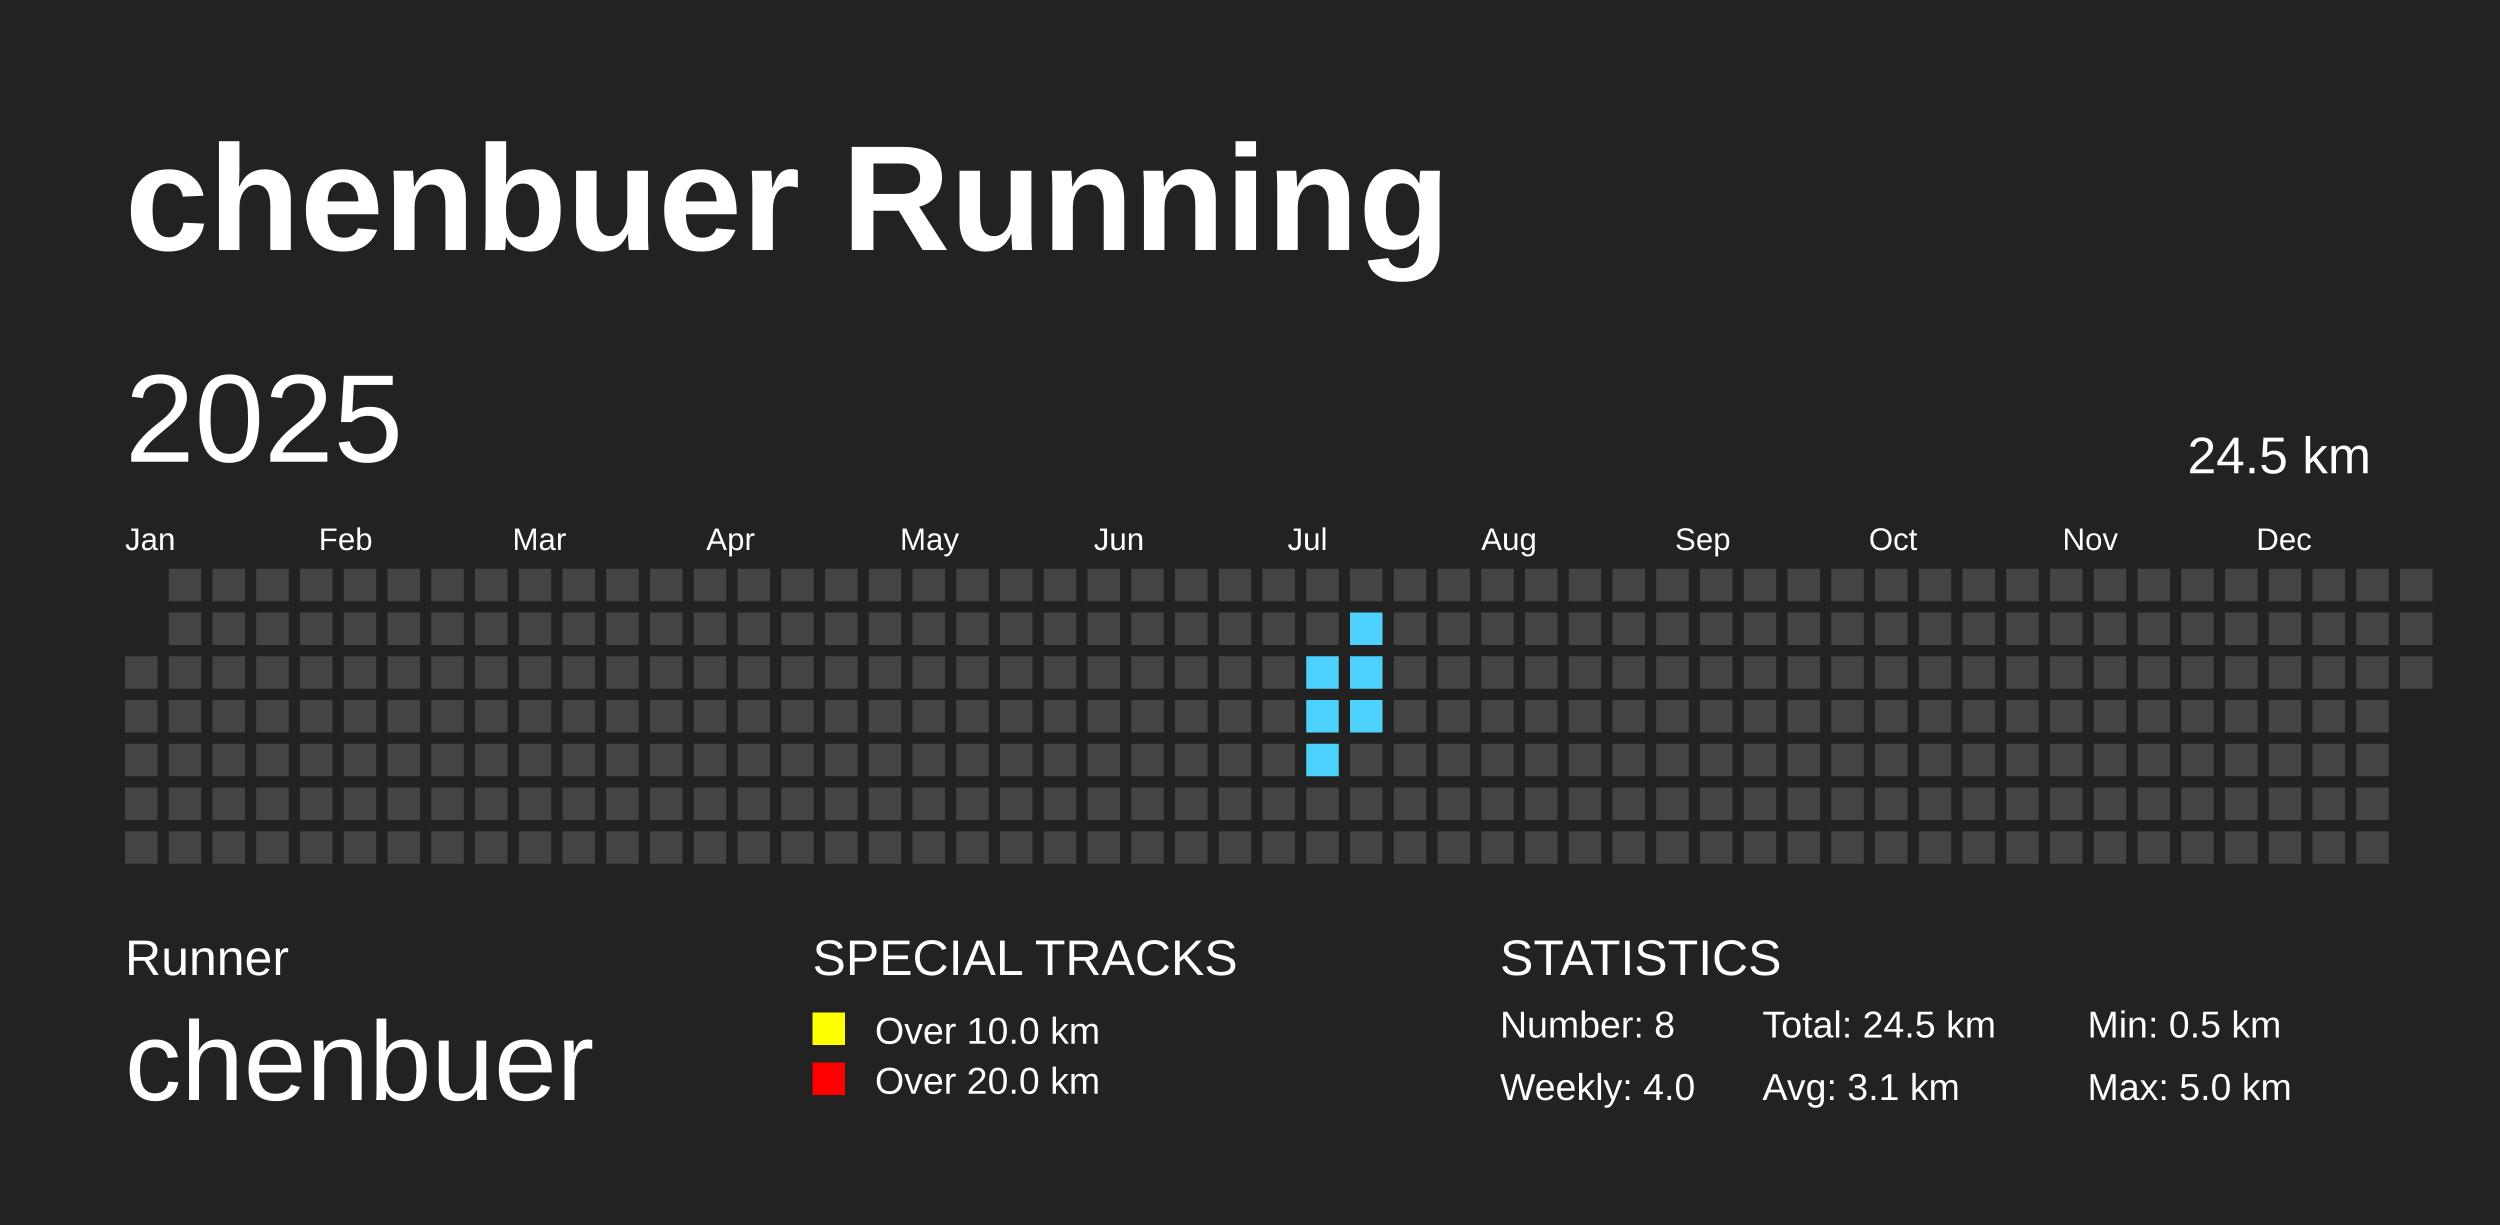
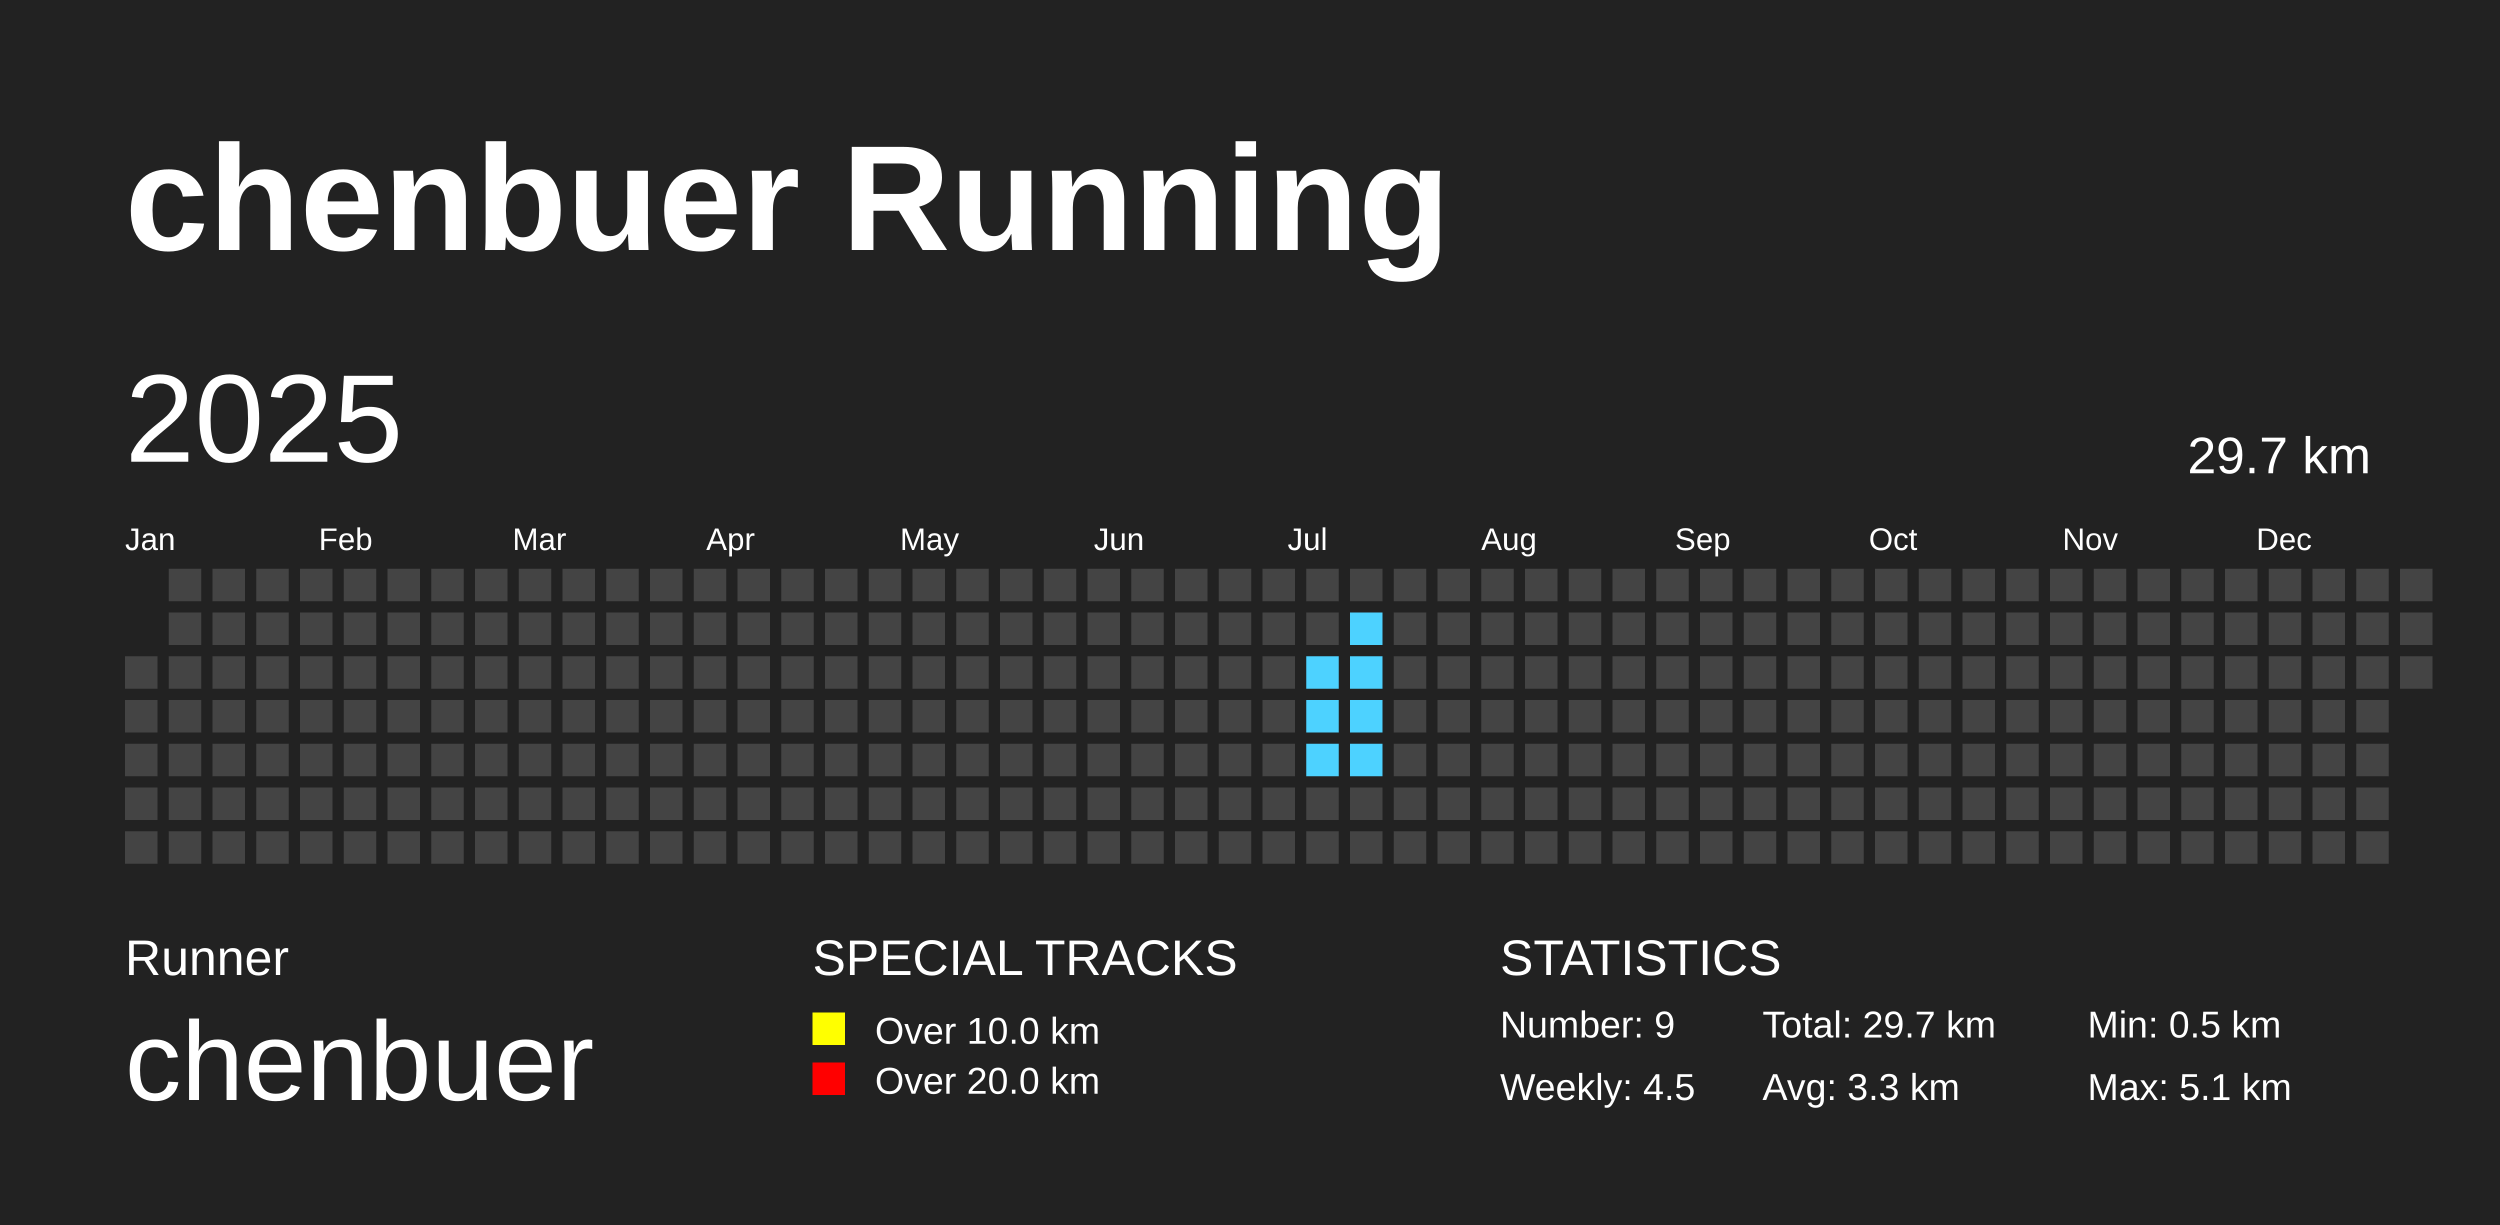
<svg xmlns="http://www.w3.org/2000/svg" baseProfile="full" height="98mm" version="1.1" viewBox="0,0,200,98" width="200mm">
  <defs />
  <rect fill="#222222" height="98" width="200" x="0" y="0" />
  <text fill="#FFFFFF" style="font-size:12px; font-family:Arial; font-weight:bold;" x="10" y="20">chenbuer Running</text>
  <text fill="#FFFFFF" style="font-size:4px; font-family:Arial" x="10" y="78">Runner</text>
  <text fill="#FFFFFF" style="font-size:9px; font-family:Arial" x="10" y="88">chenbuer</text>
  <text fill="#FFFFFF" style="font-size:4px; font-family:Arial" x="65" y="78">SPECIAL TRACKS</text>
  <rect fill="yellow" height="2.6" width="2.6" x="65" y="81" />
  <text fill="#FFFFFF" style="font-size:3px; font-family:Arial" x="70" y="83.5">Over 10.0 km</text>
  <rect fill="red" height="2.6" width="2.6" x="65" y="85" />
  <text fill="#FFFFFF" style="font-size:3px; font-family:Arial" x="70" y="87.5">Over 20.0 km</text>
  <text fill="#FFFFFF" style="font-size:4px; font-family:Arial" x="120" y="78">STATISTICS</text>
-   <text fill="#FFFFFF" style="font-size:3px; font-family:Arial" x="120" y="83">Number: 8</text>
-   <text fill="#FFFFFF" style="font-size:3px; font-family:Arial" x="120" y="88">Weekly: 4.0</text>
-   <text fill="#FFFFFF" style="font-size:3px; font-family:Arial" x="141" y="83">Total: 24.5 km</text>
-   <text fill="#FFFFFF" style="font-size:3px; font-family:Arial" x="141" y="88">Avg: 3.1 km</text>
+   <text fill="#FFFFFF" style="font-size:3px; font-family:Arial" x="120" y="83">Number: 9</text>
+   <text fill="#FFFFFF" style="font-size:3px; font-family:Arial" x="120" y="88">Weekly: 4.5</text>
+   <text fill="#FFFFFF" style="font-size:3px; font-family:Arial" x="141" y="83">Total: 29.7 km</text>
+   <text fill="#FFFFFF" style="font-size:3px; font-family:Arial" x="141" y="88">Avg: 3.3 km</text>
  <text fill="#FFFFFF" style="font-size:3px; font-family:Arial" x="167" y="83">Min: 0.5 km</text>
-   <text fill="#FFFFFF" style="font-size:3px; font-family:Arial" x="167" y="88">Max: 5.0 km</text>
+   <text fill="#FFFFFF" style="font-size:3px; font-family:Arial" x="167" y="88">Max: 5.1 km</text>
  <text dominant-baseline="hanging" fill="#FFFFFF" style="font-size:10.0px; font-family:Arial;" x="10" y="30">2025</text>
-   <text dominant-baseline="hanging" fill="#FFFFFF" style="font-size:4.125px; font-family:Arial;" x="175" y="35">24.5 km</text>
+   <text dominant-baseline="hanging" fill="#FFFFFF" style="font-size:4.125px; font-family:Arial;" x="175" y="35">29.7 km</text>
  <text fill="#FFFFFF" style="font-size:2.5px; font-family:Arial" x="10.0" y="44">Jan</text>
  <text fill="#FFFFFF" style="font-size:2.5px; font-family:Arial" x="25.5" y="44">Feb</text>
  <text fill="#FFFFFF" style="font-size:2.5px; font-family:Arial" x="41.0" y="44">Mar</text>
  <text fill="#FFFFFF" style="font-size:2.5px; font-family:Arial" x="56.5" y="44">Apr</text>
  <text fill="#FFFFFF" style="font-size:2.5px; font-family:Arial" x="72.0" y="44">May</text>
  <text fill="#FFFFFF" style="font-size:2.5px; font-family:Arial" x="87.5" y="44">Jun</text>
  <text fill="#FFFFFF" style="font-size:2.5px; font-family:Arial" x="103.0" y="44">Jul</text>
  <text fill="#FFFFFF" style="font-size:2.5px; font-family:Arial" x="118.5" y="44">Aug</text>
  <text fill="#FFFFFF" style="font-size:2.5px; font-family:Arial" x="134.0" y="44">Sep</text>
  <text fill="#FFFFFF" style="font-size:2.5px; font-family:Arial" x="149.5" y="44">Oct</text>
  <text fill="#FFFFFF" style="font-size:2.5px; font-family:Arial" x="165.0" y="44">Nov</text>
  <text fill="#FFFFFF" style="font-size:2.5px; font-family:Arial" x="180.5" y="44">Dec</text>
  <rect fill="#444444" height="2.6" width="2.6" x="10.0" y="52.5" />
  <rect fill="#444444" height="2.6" width="2.6" x="10.0" y="56.0" />
  <rect fill="#444444" height="2.6" width="2.6" x="10.0" y="59.5" />
  <rect fill="#444444" height="2.6" width="2.6" x="10.0" y="63.0" />
  <rect fill="#444444" height="2.6" width="2.6" x="10.0" y="66.5" />
  <rect fill="#444444" height="2.6" width="2.6" x="13.5" y="45.5" />
  <rect fill="#444444" height="2.6" width="2.6" x="13.5" y="49.0" />
  <rect fill="#444444" height="2.6" width="2.6" x="13.5" y="52.5" />
  <rect fill="#444444" height="2.6" width="2.6" x="13.5" y="56.0" />
  <rect fill="#444444" height="2.6" width="2.6" x="13.5" y="59.5" />
  <rect fill="#444444" height="2.6" width="2.6" x="13.5" y="63.0" />
  <rect fill="#444444" height="2.6" width="2.6" x="13.5" y="66.5" />
  <rect fill="#444444" height="2.6" width="2.6" x="17.0" y="45.5" />
  <rect fill="#444444" height="2.6" width="2.6" x="17.0" y="49.0" />
  <rect fill="#444444" height="2.6" width="2.6" x="17.0" y="52.5" />
  <rect fill="#444444" height="2.6" width="2.6" x="17.0" y="56.0" />
  <rect fill="#444444" height="2.6" width="2.6" x="17.0" y="59.5" />
  <rect fill="#444444" height="2.6" width="2.6" x="17.0" y="63.0" />
  <rect fill="#444444" height="2.6" width="2.6" x="17.0" y="66.5" />
  <rect fill="#444444" height="2.6" width="2.6" x="20.5" y="45.5" />
  <rect fill="#444444" height="2.6" width="2.6" x="20.5" y="49.0" />
  <rect fill="#444444" height="2.6" width="2.6" x="20.5" y="52.5" />
  <rect fill="#444444" height="2.6" width="2.6" x="20.5" y="56.0" />
  <rect fill="#444444" height="2.6" width="2.6" x="20.5" y="59.5" />
  <rect fill="#444444" height="2.6" width="2.6" x="20.5" y="63.0" />
  <rect fill="#444444" height="2.6" width="2.6" x="20.5" y="66.5" />
  <rect fill="#444444" height="2.6" width="2.6" x="24.0" y="45.5" />
  <rect fill="#444444" height="2.6" width="2.6" x="24.0" y="49.0" />
  <rect fill="#444444" height="2.6" width="2.6" x="24.0" y="52.5" />
  <rect fill="#444444" height="2.6" width="2.6" x="24.0" y="56.0" />
  <rect fill="#444444" height="2.6" width="2.6" x="24.0" y="59.5" />
  <rect fill="#444444" height="2.6" width="2.6" x="24.0" y="63.0" />
  <rect fill="#444444" height="2.6" width="2.6" x="24.0" y="66.5" />
  <rect fill="#444444" height="2.6" width="2.6" x="27.5" y="45.5" />
  <rect fill="#444444" height="2.6" width="2.6" x="27.5" y="49.0" />
  <rect fill="#444444" height="2.6" width="2.6" x="27.5" y="52.5" />
  <rect fill="#444444" height="2.6" width="2.6" x="27.5" y="56.0" />
  <rect fill="#444444" height="2.6" width="2.6" x="27.5" y="59.5" />
  <rect fill="#444444" height="2.6" width="2.6" x="27.5" y="63.0" />
  <rect fill="#444444" height="2.6" width="2.6" x="27.5" y="66.5" />
  <rect fill="#444444" height="2.6" width="2.6" x="31.0" y="45.5" />
  <rect fill="#444444" height="2.6" width="2.6" x="31.0" y="49.0" />
  <rect fill="#444444" height="2.6" width="2.6" x="31.0" y="52.5" />
  <rect fill="#444444" height="2.6" width="2.6" x="31.0" y="56.0" />
  <rect fill="#444444" height="2.6" width="2.6" x="31.0" y="59.5" />
  <rect fill="#444444" height="2.6" width="2.6" x="31.0" y="63.0" />
  <rect fill="#444444" height="2.6" width="2.6" x="31.0" y="66.5" />
  <rect fill="#444444" height="2.6" width="2.6" x="34.5" y="45.5" />
  <rect fill="#444444" height="2.6" width="2.6" x="34.5" y="49.0" />
  <rect fill="#444444" height="2.6" width="2.6" x="34.5" y="52.5" />
  <rect fill="#444444" height="2.6" width="2.6" x="34.5" y="56.0" />
  <rect fill="#444444" height="2.6" width="2.6" x="34.5" y="59.5" />
  <rect fill="#444444" height="2.6" width="2.6" x="34.5" y="63.0" />
  <rect fill="#444444" height="2.6" width="2.6" x="34.5" y="66.5" />
  <rect fill="#444444" height="2.6" width="2.6" x="38.0" y="45.5" />
  <rect fill="#444444" height="2.6" width="2.6" x="38.0" y="49.0" />
  <rect fill="#444444" height="2.6" width="2.6" x="38.0" y="52.5" />
  <rect fill="#444444" height="2.6" width="2.6" x="38.0" y="56.0" />
  <rect fill="#444444" height="2.6" width="2.6" x="38.0" y="59.5" />
  <rect fill="#444444" height="2.6" width="2.6" x="38.0" y="63.0" />
  <rect fill="#444444" height="2.6" width="2.6" x="38.0" y="66.5" />
  <rect fill="#444444" height="2.6" width="2.6" x="41.5" y="45.5" />
  <rect fill="#444444" height="2.6" width="2.6" x="41.5" y="49.0" />
  <rect fill="#444444" height="2.6" width="2.6" x="41.5" y="52.5" />
  <rect fill="#444444" height="2.6" width="2.6" x="41.5" y="56.0" />
  <rect fill="#444444" height="2.6" width="2.6" x="41.5" y="59.5" />
  <rect fill="#444444" height="2.6" width="2.6" x="41.5" y="63.0" />
  <rect fill="#444444" height="2.6" width="2.6" x="41.5" y="66.5" />
  <rect fill="#444444" height="2.6" width="2.6" x="45.0" y="45.5" />
  <rect fill="#444444" height="2.6" width="2.6" x="45.0" y="49.0" />
  <rect fill="#444444" height="2.6" width="2.6" x="45.0" y="52.5" />
  <rect fill="#444444" height="2.6" width="2.6" x="45.0" y="56.0" />
  <rect fill="#444444" height="2.6" width="2.6" x="45.0" y="59.5" />
  <rect fill="#444444" height="2.6" width="2.6" x="45.0" y="63.0" />
  <rect fill="#444444" height="2.6" width="2.6" x="45.0" y="66.5" />
  <rect fill="#444444" height="2.6" width="2.6" x="48.5" y="45.5" />
  <rect fill="#444444" height="2.6" width="2.6" x="48.5" y="49.0" />
  <rect fill="#444444" height="2.6" width="2.6" x="48.5" y="52.5" />
  <rect fill="#444444" height="2.6" width="2.6" x="48.5" y="56.0" />
  <rect fill="#444444" height="2.6" width="2.6" x="48.5" y="59.5" />
  <rect fill="#444444" height="2.6" width="2.6" x="48.5" y="63.0" />
  <rect fill="#444444" height="2.6" width="2.6" x="48.5" y="66.5" />
  <rect fill="#444444" height="2.6" width="2.6" x="52.0" y="45.5" />
  <rect fill="#444444" height="2.6" width="2.6" x="52.0" y="49.0" />
  <rect fill="#444444" height="2.6" width="2.6" x="52.0" y="52.5" />
  <rect fill="#444444" height="2.6" width="2.6" x="52.0" y="56.0" />
  <rect fill="#444444" height="2.6" width="2.6" x="52.0" y="59.5" />
  <rect fill="#444444" height="2.6" width="2.6" x="52.0" y="63.0" />
  <rect fill="#444444" height="2.6" width="2.6" x="52.0" y="66.5" />
  <rect fill="#444444" height="2.6" width="2.6" x="55.5" y="45.5" />
  <rect fill="#444444" height="2.6" width="2.6" x="55.5" y="49.0" />
  <rect fill="#444444" height="2.6" width="2.6" x="55.5" y="52.5" />
  <rect fill="#444444" height="2.6" width="2.6" x="55.5" y="56.0" />
  <rect fill="#444444" height="2.6" width="2.6" x="55.5" y="59.5" />
  <rect fill="#444444" height="2.6" width="2.6" x="55.5" y="63.0" />
  <rect fill="#444444" height="2.6" width="2.6" x="55.5" y="66.5" />
  <rect fill="#444444" height="2.6" width="2.6" x="59.0" y="45.5" />
  <rect fill="#444444" height="2.6" width="2.6" x="59.0" y="49.0" />
  <rect fill="#444444" height="2.6" width="2.6" x="59.0" y="52.5" />
  <rect fill="#444444" height="2.6" width="2.6" x="59.0" y="56.0" />
  <rect fill="#444444" height="2.6" width="2.6" x="59.0" y="59.5" />
  <rect fill="#444444" height="2.6" width="2.6" x="59.0" y="63.0" />
  <rect fill="#444444" height="2.6" width="2.6" x="59.0" y="66.5" />
  <rect fill="#444444" height="2.6" width="2.6" x="62.5" y="45.5" />
  <rect fill="#444444" height="2.6" width="2.6" x="62.5" y="49.0" />
  <rect fill="#444444" height="2.6" width="2.6" x="62.5" y="52.5" />
  <rect fill="#444444" height="2.6" width="2.6" x="62.5" y="56.0" />
  <rect fill="#444444" height="2.6" width="2.6" x="62.5" y="59.5" />
  <rect fill="#444444" height="2.6" width="2.6" x="62.5" y="63.0" />
  <rect fill="#444444" height="2.6" width="2.6" x="62.5" y="66.5" />
  <rect fill="#444444" height="2.6" width="2.6" x="66.0" y="45.5" />
  <rect fill="#444444" height="2.6" width="2.6" x="66.0" y="49.0" />
  <rect fill="#444444" height="2.6" width="2.6" x="66.0" y="52.5" />
  <rect fill="#444444" height="2.6" width="2.6" x="66.0" y="56.0" />
  <rect fill="#444444" height="2.6" width="2.6" x="66.0" y="59.5" />
  <rect fill="#444444" height="2.6" width="2.6" x="66.0" y="63.0" />
  <rect fill="#444444" height="2.6" width="2.6" x="66.0" y="66.5" />
  <rect fill="#444444" height="2.6" width="2.6" x="69.5" y="45.5" />
  <rect fill="#444444" height="2.6" width="2.6" x="69.5" y="49.0" />
  <rect fill="#444444" height="2.6" width="2.6" x="69.5" y="52.5" />
  <rect fill="#444444" height="2.6" width="2.6" x="69.5" y="56.0" />
  <rect fill="#444444" height="2.6" width="2.6" x="69.5" y="59.5" />
  <rect fill="#444444" height="2.6" width="2.6" x="69.5" y="63.0" />
  <rect fill="#444444" height="2.6" width="2.6" x="69.5" y="66.5" />
  <rect fill="#444444" height="2.6" width="2.6" x="73.0" y="45.5" />
  <rect fill="#444444" height="2.6" width="2.6" x="73.0" y="49.0" />
  <rect fill="#444444" height="2.6" width="2.6" x="73.0" y="52.5" />
  <rect fill="#444444" height="2.6" width="2.6" x="73.0" y="56.0" />
  <rect fill="#444444" height="2.6" width="2.6" x="73.0" y="59.5" />
  <rect fill="#444444" height="2.6" width="2.6" x="73.0" y="63.0" />
  <rect fill="#444444" height="2.6" width="2.6" x="73.0" y="66.5" />
  <rect fill="#444444" height="2.6" width="2.6" x="76.5" y="45.5" />
  <rect fill="#444444" height="2.6" width="2.6" x="76.5" y="49.0" />
  <rect fill="#444444" height="2.6" width="2.6" x="76.5" y="52.5" />
  <rect fill="#444444" height="2.6" width="2.6" x="76.5" y="56.0" />
  <rect fill="#444444" height="2.6" width="2.6" x="76.5" y="59.5" />
  <rect fill="#444444" height="2.6" width="2.6" x="76.5" y="63.0" />
  <rect fill="#444444" height="2.6" width="2.6" x="76.5" y="66.5" />
  <rect fill="#444444" height="2.6" width="2.6" x="80.0" y="45.5" />
  <rect fill="#444444" height="2.6" width="2.6" x="80.0" y="49.0" />
  <rect fill="#444444" height="2.6" width="2.6" x="80.0" y="52.5" />
  <rect fill="#444444" height="2.6" width="2.6" x="80.0" y="56.0" />
  <rect fill="#444444" height="2.6" width="2.6" x="80.0" y="59.5" />
  <rect fill="#444444" height="2.6" width="2.6" x="80.0" y="63.0" />
  <rect fill="#444444" height="2.6" width="2.6" x="80.0" y="66.5" />
  <rect fill="#444444" height="2.6" width="2.6" x="83.5" y="45.5" />
  <rect fill="#444444" height="2.6" width="2.6" x="83.5" y="49.0" />
  <rect fill="#444444" height="2.6" width="2.6" x="83.5" y="52.5" />
  <rect fill="#444444" height="2.6" width="2.6" x="83.5" y="56.0" />
  <rect fill="#444444" height="2.6" width="2.6" x="83.5" y="59.5" />
  <rect fill="#444444" height="2.6" width="2.6" x="83.5" y="63.0" />
  <rect fill="#444444" height="2.6" width="2.6" x="83.5" y="66.5" />
  <rect fill="#444444" height="2.6" width="2.6" x="87.0" y="45.5" />
  <rect fill="#444444" height="2.6" width="2.6" x="87.0" y="49.0" />
  <rect fill="#444444" height="2.6" width="2.6" x="87.0" y="52.5" />
  <rect fill="#444444" height="2.6" width="2.6" x="87.0" y="56.0" />
  <rect fill="#444444" height="2.6" width="2.6" x="87.0" y="59.5" />
  <rect fill="#444444" height="2.6" width="2.6" x="87.0" y="63.0" />
  <rect fill="#444444" height="2.6" width="2.6" x="87.0" y="66.5" />
  <rect fill="#444444" height="2.6" width="2.6" x="90.5" y="45.5" />
  <rect fill="#444444" height="2.6" width="2.6" x="90.5" y="49.0" />
  <rect fill="#444444" height="2.6" width="2.6" x="90.5" y="52.5" />
  <rect fill="#444444" height="2.6" width="2.6" x="90.5" y="56.0" />
  <rect fill="#444444" height="2.6" width="2.6" x="90.5" y="59.5" />
  <rect fill="#444444" height="2.6" width="2.6" x="90.5" y="63.0" />
  <rect fill="#444444" height="2.6" width="2.6" x="90.5" y="66.5" />
  <rect fill="#444444" height="2.6" width="2.6" x="94.0" y="45.5" />
  <rect fill="#444444" height="2.6" width="2.6" x="94.0" y="49.0" />
  <rect fill="#444444" height="2.6" width="2.6" x="94.0" y="52.5" />
  <rect fill="#444444" height="2.6" width="2.6" x="94.0" y="56.0" />
  <rect fill="#444444" height="2.6" width="2.6" x="94.0" y="59.5" />
  <rect fill="#444444" height="2.6" width="2.6" x="94.0" y="63.0" />
  <rect fill="#444444" height="2.6" width="2.6" x="94.0" y="66.5" />
  <rect fill="#444444" height="2.6" width="2.6" x="97.5" y="45.5" />
  <rect fill="#444444" height="2.6" width="2.6" x="97.5" y="49.0" />
  <rect fill="#444444" height="2.6" width="2.6" x="97.5" y="52.5" />
  <rect fill="#444444" height="2.6" width="2.6" x="97.5" y="56.0" />
  <rect fill="#444444" height="2.6" width="2.6" x="97.5" y="59.5" />
  <rect fill="#444444" height="2.6" width="2.6" x="97.5" y="63.0" />
  <rect fill="#444444" height="2.6" width="2.6" x="97.5" y="66.5" />
  <rect fill="#444444" height="2.6" width="2.6" x="101.0" y="45.5" />
  <rect fill="#444444" height="2.6" width="2.6" x="101.0" y="49.0" />
  <rect fill="#444444" height="2.6" width="2.6" x="101.0" y="52.5" />
  <rect fill="#444444" height="2.6" width="2.6" x="101.0" y="56.0" />
  <rect fill="#444444" height="2.6" width="2.6" x="101.0" y="59.5" />
  <rect fill="#444444" height="2.6" width="2.6" x="101.0" y="63.0" />
  <rect fill="#444444" height="2.6" width="2.6" x="101.0" y="66.5" />
  <rect fill="#444444" height="2.6" width="2.6" x="104.5" y="45.5" />
  <rect fill="#444444" height="2.6" width="2.6" x="104.5" y="49.0" />
  <rect fill="#4DD2FF" height="2.6" width="2.6" x="104.5" y="52.5" />
  <rect fill="#4DD2FF" height="2.6" width="2.6" x="104.5" y="56.0" />
  <rect fill="#4DD2FF" height="2.6" width="2.6" x="104.5" y="59.5" />
  <rect fill="#444444" height="2.6" width="2.6" x="104.5" y="63.0" />
  <rect fill="#444444" height="2.6" width="2.6" x="104.5" y="66.5" />
  <rect fill="#444444" height="2.6" width="2.6" x="108.0" y="45.5" />
  <rect fill="#4DD2FF" height="2.6" width="2.6" x="108.0" y="49.0" />
  <rect fill="#4DD2FF" height="2.6" width="2.6" x="108.0" y="52.5" />
  <rect fill="#4DD2FF" height="2.6" width="2.6" x="108.0" y="56.0" />
-   <rect fill="#444444" height="2.6" width="2.6" x="108.0" y="59.5" />
+   <rect fill="#4DD2FF" height="2.6" width="2.6" x="108.0" y="59.5" />
  <rect fill="#444444" height="2.6" width="2.6" x="108.0" y="63.0" />
  <rect fill="#444444" height="2.6" width="2.6" x="108.0" y="66.5" />
  <rect fill="#444444" height="2.6" width="2.6" x="111.5" y="45.5" />
  <rect fill="#444444" height="2.6" width="2.6" x="111.5" y="49.0" />
  <rect fill="#444444" height="2.6" width="2.6" x="111.5" y="52.5" />
  <rect fill="#444444" height="2.6" width="2.6" x="111.5" y="56.0" />
  <rect fill="#444444" height="2.6" width="2.6" x="111.5" y="59.5" />
  <rect fill="#444444" height="2.6" width="2.6" x="111.5" y="63.0" />
  <rect fill="#444444" height="2.6" width="2.6" x="111.5" y="66.5" />
  <rect fill="#444444" height="2.6" width="2.6" x="115.0" y="45.5" />
  <rect fill="#444444" height="2.6" width="2.6" x="115.0" y="49.0" />
  <rect fill="#444444" height="2.6" width="2.6" x="115.0" y="52.5" />
  <rect fill="#444444" height="2.6" width="2.6" x="115.0" y="56.0" />
  <rect fill="#444444" height="2.6" width="2.6" x="115.0" y="59.5" />
  <rect fill="#444444" height="2.6" width="2.6" x="115.0" y="63.0" />
  <rect fill="#444444" height="2.6" width="2.6" x="115.0" y="66.5" />
  <rect fill="#444444" height="2.6" width="2.6" x="118.5" y="45.5" />
  <rect fill="#444444" height="2.6" width="2.6" x="118.5" y="49.0" />
  <rect fill="#444444" height="2.6" width="2.6" x="118.5" y="52.5" />
  <rect fill="#444444" height="2.6" width="2.6" x="118.5" y="56.0" />
  <rect fill="#444444" height="2.6" width="2.6" x="118.5" y="59.5" />
  <rect fill="#444444" height="2.6" width="2.6" x="118.5" y="63.0" />
  <rect fill="#444444" height="2.6" width="2.6" x="118.5" y="66.5" />
  <rect fill="#444444" height="2.6" width="2.6" x="122.0" y="45.5" />
  <rect fill="#444444" height="2.6" width="2.6" x="122.0" y="49.0" />
  <rect fill="#444444" height="2.6" width="2.6" x="122.0" y="52.5" />
  <rect fill="#444444" height="2.6" width="2.6" x="122.0" y="56.0" />
  <rect fill="#444444" height="2.6" width="2.6" x="122.0" y="59.5" />
  <rect fill="#444444" height="2.6" width="2.6" x="122.0" y="63.0" />
  <rect fill="#444444" height="2.6" width="2.6" x="122.0" y="66.5" />
  <rect fill="#444444" height="2.6" width="2.6" x="125.5" y="45.5" />
  <rect fill="#444444" height="2.6" width="2.6" x="125.5" y="49.0" />
  <rect fill="#444444" height="2.6" width="2.6" x="125.5" y="52.5" />
  <rect fill="#444444" height="2.6" width="2.6" x="125.5" y="56.0" />
  <rect fill="#444444" height="2.6" width="2.6" x="125.5" y="59.5" />
  <rect fill="#444444" height="2.6" width="2.6" x="125.5" y="63.0" />
  <rect fill="#444444" height="2.6" width="2.6" x="125.5" y="66.5" />
  <rect fill="#444444" height="2.6" width="2.6" x="129.0" y="45.5" />
  <rect fill="#444444" height="2.6" width="2.6" x="129.0" y="49.0" />
  <rect fill="#444444" height="2.6" width="2.6" x="129.0" y="52.5" />
  <rect fill="#444444" height="2.6" width="2.6" x="129.0" y="56.0" />
  <rect fill="#444444" height="2.6" width="2.6" x="129.0" y="59.5" />
  <rect fill="#444444" height="2.6" width="2.6" x="129.0" y="63.0" />
  <rect fill="#444444" height="2.6" width="2.6" x="129.0" y="66.5" />
  <rect fill="#444444" height="2.6" width="2.6" x="132.5" y="45.5" />
  <rect fill="#444444" height="2.6" width="2.6" x="132.5" y="49.0" />
  <rect fill="#444444" height="2.6" width="2.6" x="132.5" y="52.5" />
  <rect fill="#444444" height="2.6" width="2.6" x="132.5" y="56.0" />
  <rect fill="#444444" height="2.6" width="2.6" x="132.5" y="59.5" />
  <rect fill="#444444" height="2.6" width="2.6" x="132.5" y="63.0" />
  <rect fill="#444444" height="2.6" width="2.6" x="132.5" y="66.5" />
  <rect fill="#444444" height="2.6" width="2.6" x="136.0" y="45.5" />
  <rect fill="#444444" height="2.6" width="2.6" x="136.0" y="49.0" />
  <rect fill="#444444" height="2.6" width="2.6" x="136.0" y="52.5" />
  <rect fill="#444444" height="2.6" width="2.6" x="136.0" y="56.0" />
  <rect fill="#444444" height="2.6" width="2.6" x="136.0" y="59.5" />
  <rect fill="#444444" height="2.6" width="2.6" x="136.0" y="63.0" />
  <rect fill="#444444" height="2.6" width="2.6" x="136.0" y="66.5" />
  <rect fill="#444444" height="2.6" width="2.6" x="139.5" y="45.5" />
  <rect fill="#444444" height="2.6" width="2.6" x="139.5" y="49.0" />
  <rect fill="#444444" height="2.6" width="2.6" x="139.5" y="52.5" />
  <rect fill="#444444" height="2.6" width="2.6" x="139.5" y="56.0" />
  <rect fill="#444444" height="2.6" width="2.6" x="139.5" y="59.5" />
  <rect fill="#444444" height="2.6" width="2.6" x="139.5" y="63.0" />
  <rect fill="#444444" height="2.6" width="2.6" x="139.5" y="66.5" />
  <rect fill="#444444" height="2.6" width="2.6" x="143.0" y="45.5" />
  <rect fill="#444444" height="2.6" width="2.6" x="143.0" y="49.0" />
  <rect fill="#444444" height="2.6" width="2.6" x="143.0" y="52.5" />
  <rect fill="#444444" height="2.6" width="2.6" x="143.0" y="56.0" />
  <rect fill="#444444" height="2.6" width="2.6" x="143.0" y="59.5" />
  <rect fill="#444444" height="2.6" width="2.6" x="143.0" y="63.0" />
  <rect fill="#444444" height="2.6" width="2.6" x="143.0" y="66.5" />
  <rect fill="#444444" height="2.6" width="2.6" x="146.5" y="45.5" />
  <rect fill="#444444" height="2.6" width="2.6" x="146.5" y="49.0" />
  <rect fill="#444444" height="2.6" width="2.6" x="146.5" y="52.5" />
  <rect fill="#444444" height="2.6" width="2.6" x="146.5" y="56.0" />
  <rect fill="#444444" height="2.6" width="2.6" x="146.5" y="59.5" />
  <rect fill="#444444" height="2.6" width="2.6" x="146.5" y="63.0" />
  <rect fill="#444444" height="2.6" width="2.6" x="146.5" y="66.5" />
  <rect fill="#444444" height="2.6" width="2.6" x="150.0" y="45.5" />
  <rect fill="#444444" height="2.6" width="2.6" x="150.0" y="49.0" />
  <rect fill="#444444" height="2.6" width="2.6" x="150.0" y="52.5" />
  <rect fill="#444444" height="2.6" width="2.6" x="150.0" y="56.0" />
  <rect fill="#444444" height="2.6" width="2.6" x="150.0" y="59.5" />
  <rect fill="#444444" height="2.6" width="2.6" x="150.0" y="63.0" />
  <rect fill="#444444" height="2.6" width="2.6" x="150.0" y="66.5" />
  <rect fill="#444444" height="2.6" width="2.6" x="153.5" y="45.5" />
  <rect fill="#444444" height="2.6" width="2.6" x="153.5" y="49.0" />
  <rect fill="#444444" height="2.6" width="2.6" x="153.5" y="52.5" />
  <rect fill="#444444" height="2.6" width="2.6" x="153.5" y="56.0" />
  <rect fill="#444444" height="2.6" width="2.6" x="153.5" y="59.5" />
  <rect fill="#444444" height="2.6" width="2.6" x="153.5" y="63.0" />
  <rect fill="#444444" height="2.6" width="2.6" x="153.5" y="66.5" />
  <rect fill="#444444" height="2.6" width="2.6" x="157.0" y="45.5" />
  <rect fill="#444444" height="2.6" width="2.6" x="157.0" y="49.0" />
  <rect fill="#444444" height="2.6" width="2.6" x="157.0" y="52.5" />
  <rect fill="#444444" height="2.6" width="2.6" x="157.0" y="56.0" />
  <rect fill="#444444" height="2.6" width="2.6" x="157.0" y="59.5" />
  <rect fill="#444444" height="2.6" width="2.6" x="157.0" y="63.0" />
  <rect fill="#444444" height="2.6" width="2.6" x="157.0" y="66.5" />
  <rect fill="#444444" height="2.6" width="2.6" x="160.5" y="45.5" />
  <rect fill="#444444" height="2.6" width="2.6" x="160.5" y="49.0" />
  <rect fill="#444444" height="2.6" width="2.6" x="160.5" y="52.5" />
  <rect fill="#444444" height="2.6" width="2.6" x="160.5" y="56.0" />
  <rect fill="#444444" height="2.6" width="2.6" x="160.5" y="59.5" />
  <rect fill="#444444" height="2.6" width="2.6" x="160.5" y="63.0" />
  <rect fill="#444444" height="2.6" width="2.6" x="160.5" y="66.5" />
  <rect fill="#444444" height="2.6" width="2.6" x="164.0" y="45.5" />
  <rect fill="#444444" height="2.6" width="2.6" x="164.0" y="49.0" />
  <rect fill="#444444" height="2.6" width="2.6" x="164.0" y="52.5" />
  <rect fill="#444444" height="2.6" width="2.6" x="164.0" y="56.0" />
  <rect fill="#444444" height="2.6" width="2.6" x="164.0" y="59.5" />
  <rect fill="#444444" height="2.6" width="2.6" x="164.0" y="63.0" />
  <rect fill="#444444" height="2.6" width="2.6" x="164.0" y="66.5" />
  <rect fill="#444444" height="2.6" width="2.6" x="167.5" y="45.5" />
  <rect fill="#444444" height="2.6" width="2.6" x="167.5" y="49.0" />
  <rect fill="#444444" height="2.6" width="2.6" x="167.5" y="52.5" />
  <rect fill="#444444" height="2.6" width="2.6" x="167.5" y="56.0" />
  <rect fill="#444444" height="2.6" width="2.6" x="167.5" y="59.5" />
  <rect fill="#444444" height="2.6" width="2.6" x="167.5" y="63.0" />
  <rect fill="#444444" height="2.6" width="2.6" x="167.5" y="66.5" />
  <rect fill="#444444" height="2.6" width="2.6" x="171.0" y="45.5" />
  <rect fill="#444444" height="2.6" width="2.6" x="171.0" y="49.0" />
  <rect fill="#444444" height="2.6" width="2.6" x="171.0" y="52.5" />
  <rect fill="#444444" height="2.6" width="2.6" x="171.0" y="56.0" />
  <rect fill="#444444" height="2.6" width="2.6" x="171.0" y="59.5" />
  <rect fill="#444444" height="2.6" width="2.6" x="171.0" y="63.0" />
  <rect fill="#444444" height="2.6" width="2.6" x="171.0" y="66.5" />
  <rect fill="#444444" height="2.6" width="2.6" x="174.5" y="45.5" />
  <rect fill="#444444" height="2.6" width="2.6" x="174.5" y="49.0" />
  <rect fill="#444444" height="2.6" width="2.6" x="174.5" y="52.5" />
  <rect fill="#444444" height="2.6" width="2.6" x="174.5" y="56.0" />
  <rect fill="#444444" height="2.6" width="2.6" x="174.5" y="59.5" />
  <rect fill="#444444" height="2.6" width="2.6" x="174.5" y="63.0" />
  <rect fill="#444444" height="2.6" width="2.6" x="174.5" y="66.5" />
  <rect fill="#444444" height="2.6" width="2.6" x="178.0" y="45.5" />
  <rect fill="#444444" height="2.6" width="2.6" x="178.0" y="49.0" />
  <rect fill="#444444" height="2.6" width="2.6" x="178.0" y="52.5" />
  <rect fill="#444444" height="2.6" width="2.6" x="178.0" y="56.0" />
  <rect fill="#444444" height="2.6" width="2.6" x="178.0" y="59.5" />
  <rect fill="#444444" height="2.6" width="2.6" x="178.0" y="63.0" />
  <rect fill="#444444" height="2.6" width="2.6" x="178.0" y="66.5" />
  <rect fill="#444444" height="2.6" width="2.6" x="181.5" y="45.5" />
  <rect fill="#444444" height="2.6" width="2.6" x="181.5" y="49.0" />
  <rect fill="#444444" height="2.6" width="2.6" x="181.5" y="52.5" />
  <rect fill="#444444" height="2.6" width="2.6" x="181.5" y="56.0" />
  <rect fill="#444444" height="2.6" width="2.6" x="181.5" y="59.5" />
  <rect fill="#444444" height="2.6" width="2.6" x="181.5" y="63.0" />
  <rect fill="#444444" height="2.6" width="2.6" x="181.5" y="66.5" />
  <rect fill="#444444" height="2.6" width="2.6" x="185.0" y="45.5" />
  <rect fill="#444444" height="2.6" width="2.6" x="185.0" y="49.0" />
  <rect fill="#444444" height="2.6" width="2.6" x="185.0" y="52.5" />
  <rect fill="#444444" height="2.6" width="2.6" x="185.0" y="56.0" />
  <rect fill="#444444" height="2.6" width="2.6" x="185.0" y="59.5" />
  <rect fill="#444444" height="2.6" width="2.6" x="185.0" y="63.0" />
  <rect fill="#444444" height="2.6" width="2.6" x="185.0" y="66.5" />
  <rect fill="#444444" height="2.6" width="2.6" x="188.5" y="45.5" />
  <rect fill="#444444" height="2.6" width="2.6" x="188.5" y="49.0" />
  <rect fill="#444444" height="2.6" width="2.6" x="188.5" y="52.5" />
  <rect fill="#444444" height="2.6" width="2.6" x="188.5" y="56.0" />
  <rect fill="#444444" height="2.6" width="2.6" x="188.5" y="59.5" />
  <rect fill="#444444" height="2.6" width="2.6" x="188.5" y="63.0" />
  <rect fill="#444444" height="2.6" width="2.6" x="188.5" y="66.5" />
  <rect fill="#444444" height="2.6" width="2.6" x="192.0" y="45.5" />
  <rect fill="#444444" height="2.6" width="2.6" x="192.0" y="49.0" />
  <rect fill="#444444" height="2.6" width="2.6" x="192.0" y="52.5" />
</svg>
